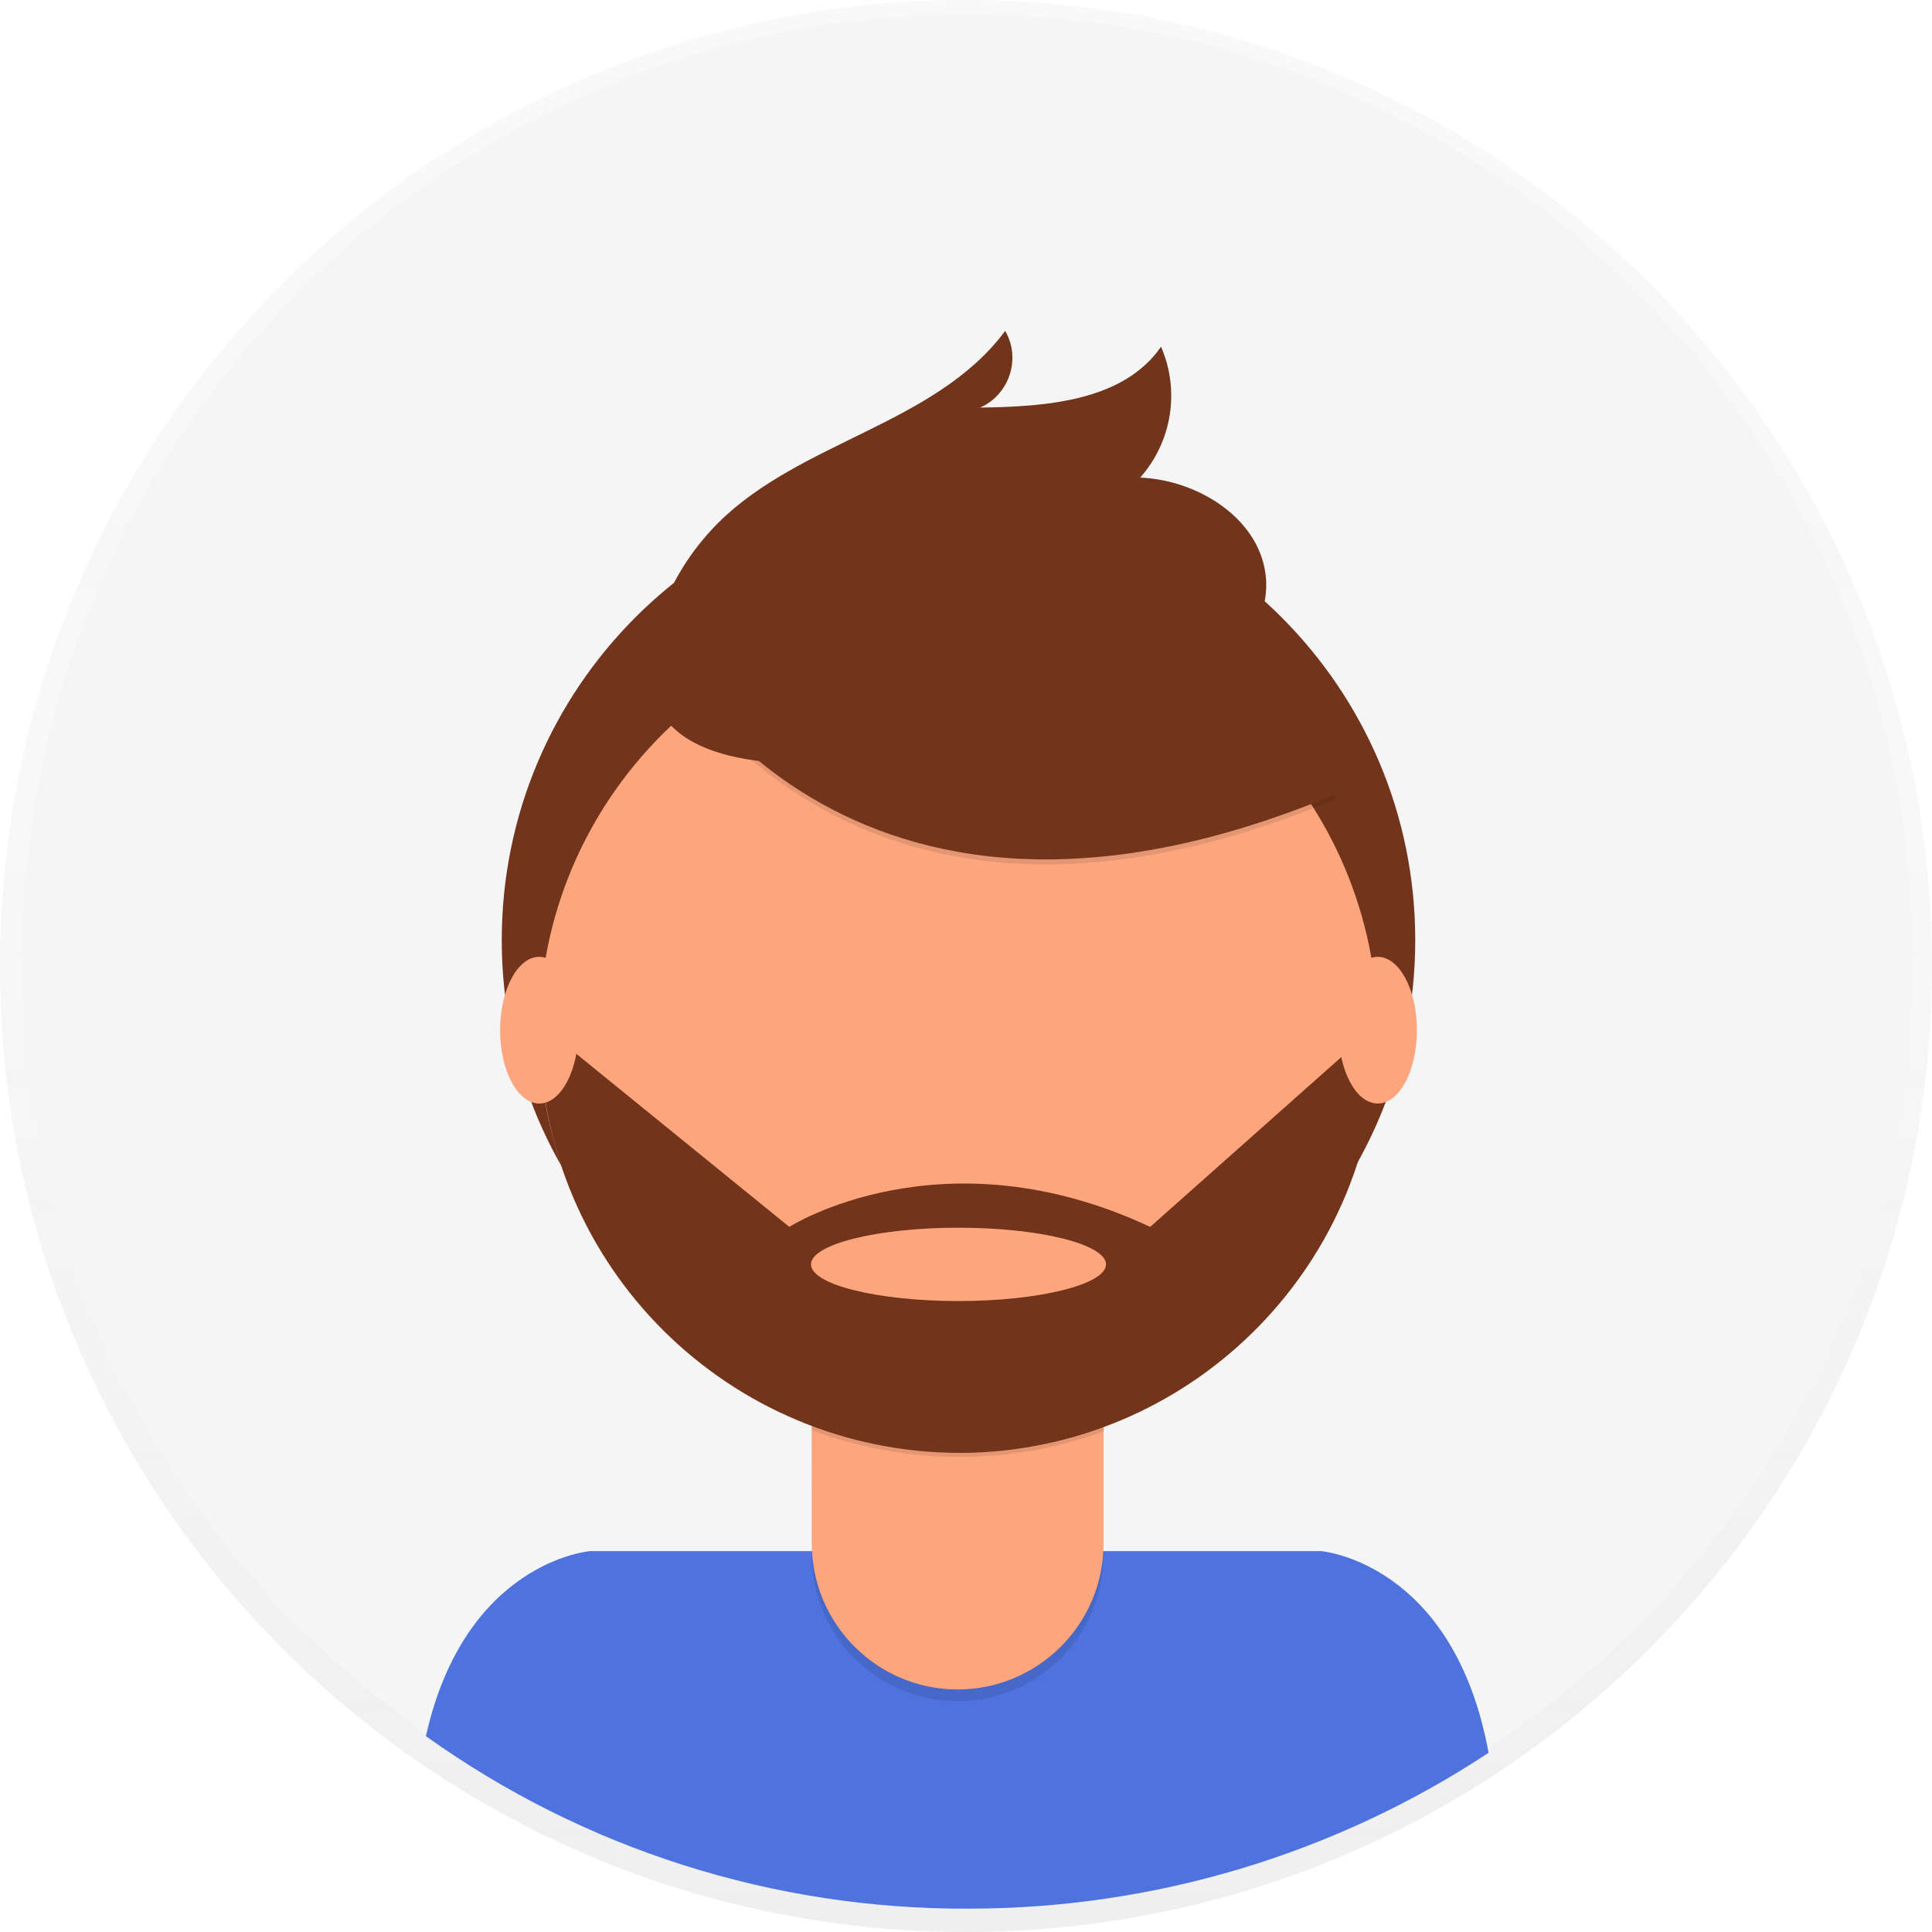
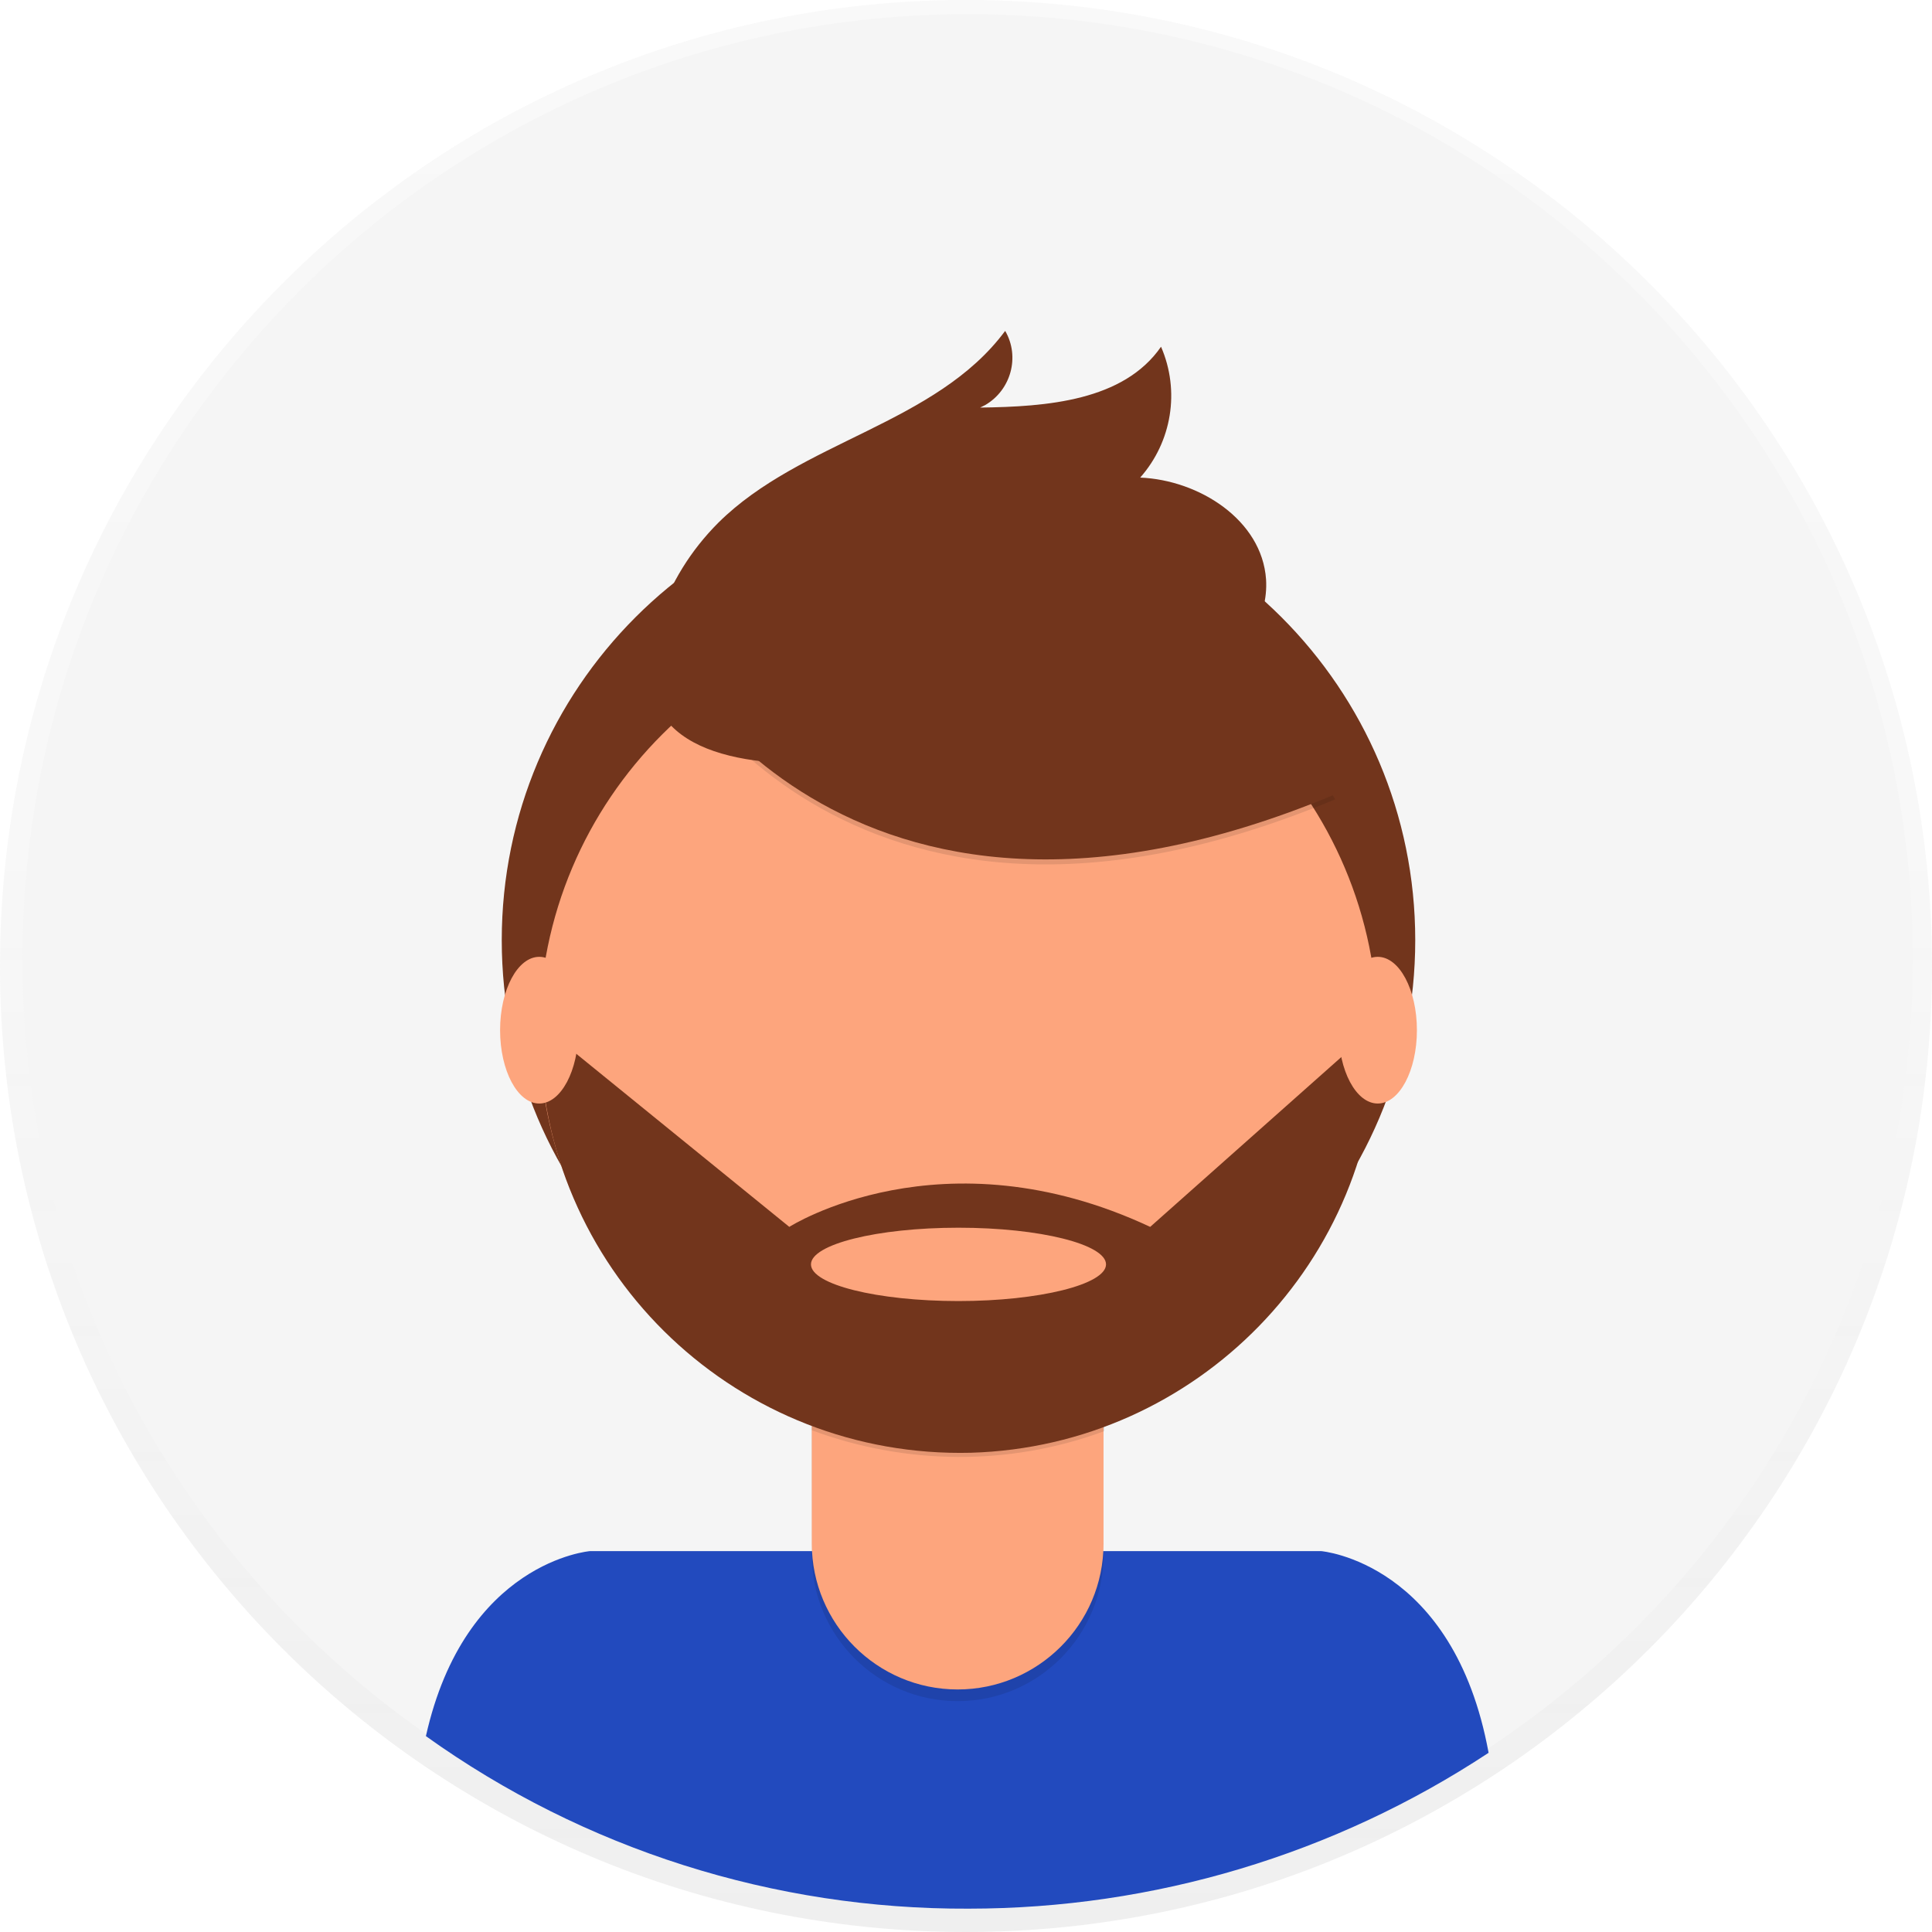
<svg xmlns="http://www.w3.org/2000/svg" version="1.1" id="_x38_8ce59e9-c4b8-4d1d-9d7a-ce0190159aa8" x="0px" y="0px" viewBox="0 0 231.8 231.8" style="enable-background:new 0 0 231.8 231.8;" xml:space="preserve">
  <style type="text/css">
	.st0{opacity:0.5;}
	.st1{fill:url(#SVGID_1_);}
	.st2{fill:#F5F5F5;}
- 	.st3{fill:#4E73DF;}
+ 	.st3{fill:#224abe;}
	.st4{fill:#72351C;}
	.st5{opacity:0.1;enable-background:new    ;}
	.st6{fill:#FDA57D;}
</style>
  <g class="st0">
    <linearGradient id="SVGID_1_" gradientUnits="userSpaceOnUse" x1="115.89" y1="526.22" x2="115.89" y2="758" gradientTransform="matrix(1 0 0 -1 0 758)">
      <stop offset="0" style="stop-color:#808080;stop-opacity:0.25" />
      <stop offset="0.54" style="stop-color:#808080;stop-opacity:0.12" />
      <stop offset="1" style="stop-color:#808080;stop-opacity:0.1" />
    </linearGradient>
    <circle class="st1" cx="115.9" cy="115.9" r="115.9" />
  </g>
  <circle class="st2" cx="116.1" cy="115.1" r="113.4" />
  <path class="st3" d="M116.2,229c22.2,0,43.9-6.5,62.4-18.7c-4.2-22.9-20.1-24.2-20.1-24.2H70.8c0,0-15,1.2-19.7,22.2  C70.1,221.9,92.9,229.1,116.2,229z" />
  <circle class="st4" cx="115" cy="112.8" r="54.8" />
  <path class="st5" d="M97.3,158.4h35.1l0,0v28.1c0,9.7-7.8,17.6-17.5,17.6c0,0,0,0,0,0l0,0c-9.7,0-17.5-7.9-17.5-17.5L97.3,158.4  L97.3,158.4z" />
  <path class="st6" d="M100.7,157.1h28.4c1.9,0,3.3,1.5,3.3,3.4v24.7c0,9.7-7.9,17.5-17.5,17.5l0,0c-9.7,0-17.5-7.9-17.5-17.5v-24.7  C97.3,158.6,98.8,157.1,100.7,157.1L100.7,157.1z" />
  <path class="st5" d="M97.4,171.6c11.3,4.2,23.8,4.3,35.1,0.1v-4.3H97.4V171.6z" />
  <circle class="st6" cx="115" cy="123.7" r="50.3" />
  <path class="st5" d="M79.2,77.9c0,0,21.2,43,81,18l-13.9-21.8l-24.7-8.9L79.2,77.9z" />
  <path class="st4" d="M79.2,77.3c0,0,21.2,43,81,18l-13.9-21.8l-24.7-8.9L79.2,77.3z" />
  <path class="st4" d="M79,74.4c1.4-4.4,3.9-8.4,7.2-11.7c9.9-9.8,26.1-11.8,34.4-23c1.8,3.1,0.7,7.1-2.4,8.9  c-0.2,0.1-0.4,0.2-0.6,0.3c8-0.1,17.2-0.8,21.7-7.3c2.3,5.3,1.3,11.4-2.5,15.7c7.1,0.3,14.6,5.1,15.1,12.2c0.3,4.7-2.6,9.1-6.5,11.9  s-8.5,3.9-13.1,4.9C118.8,89.2,70.3,101.6,79,74.4z" />
  <path class="st4" d="M165.3,124.1H164L138,147.2c-25-11.7-43.3,0-43.3,0l-27.2-22.1l-2.7,0.3c0.8,27.8,23.9,49.6,51.7,48.9  C143.6,173.5,165.3,151.3,165.3,124.1L165.3,124.1z M115,156.1c-9.8,0-17.7-2-17.7-4.4s7.9-4.4,17.7-4.4s17.7,2,17.7,4.4  S124.7,156.1,115,156.1L115,156.1z" />
  <ellipse class="st6" cx="64.7" cy="123.6" rx="4.7" ry="8.8" />
  <ellipse class="st6" cx="165.3" cy="123.6" rx="4.7" ry="8.8" />
</svg>
